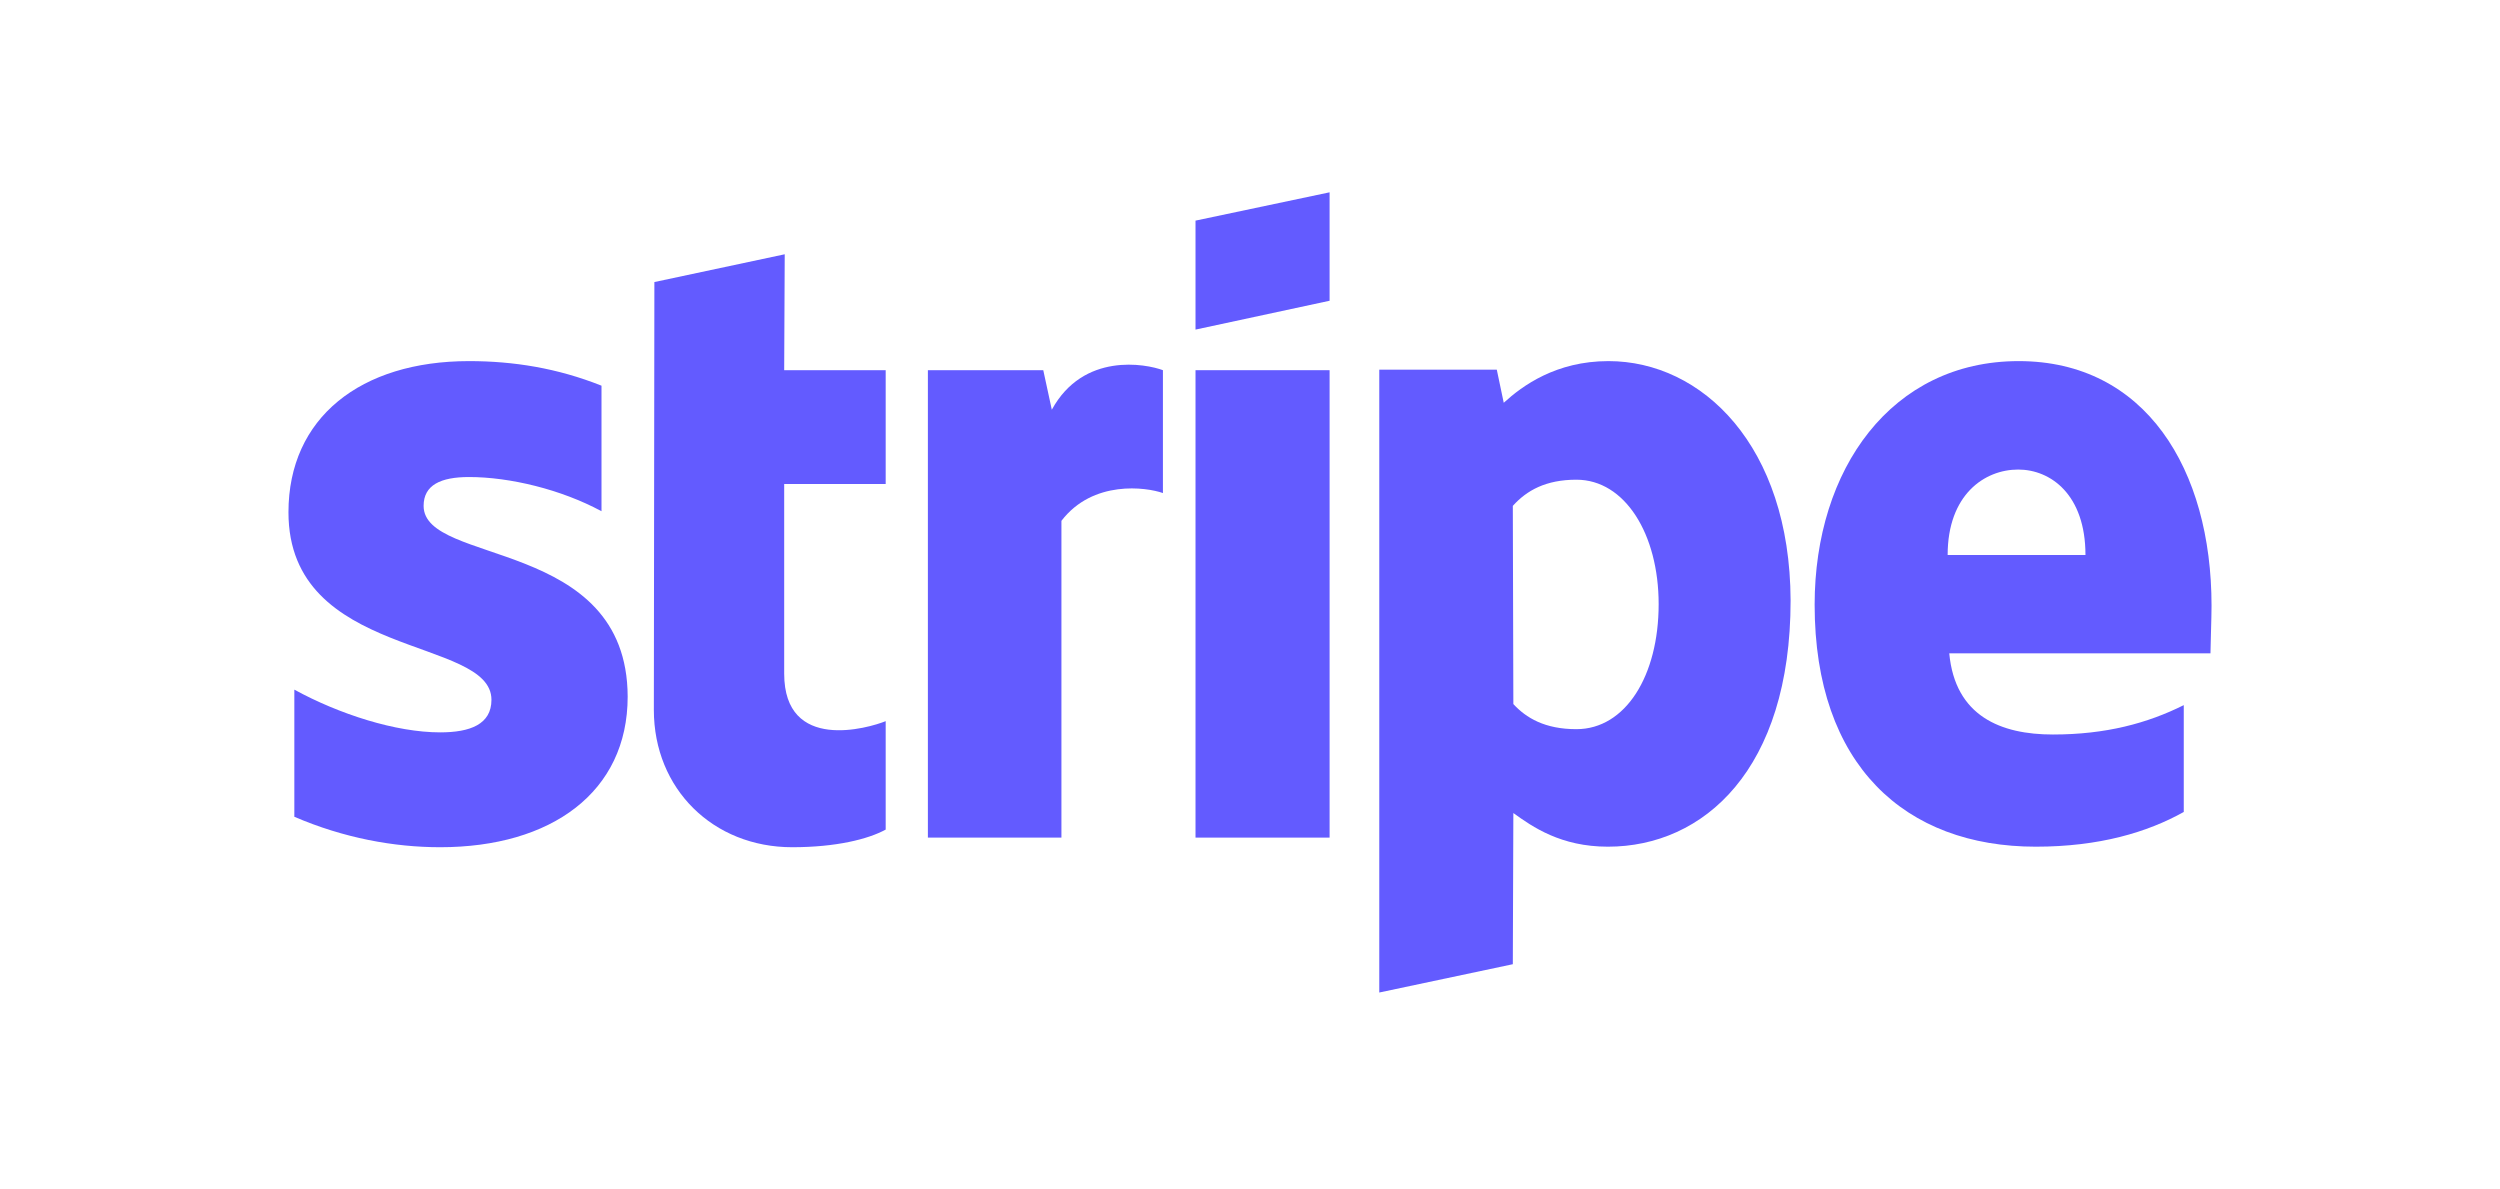
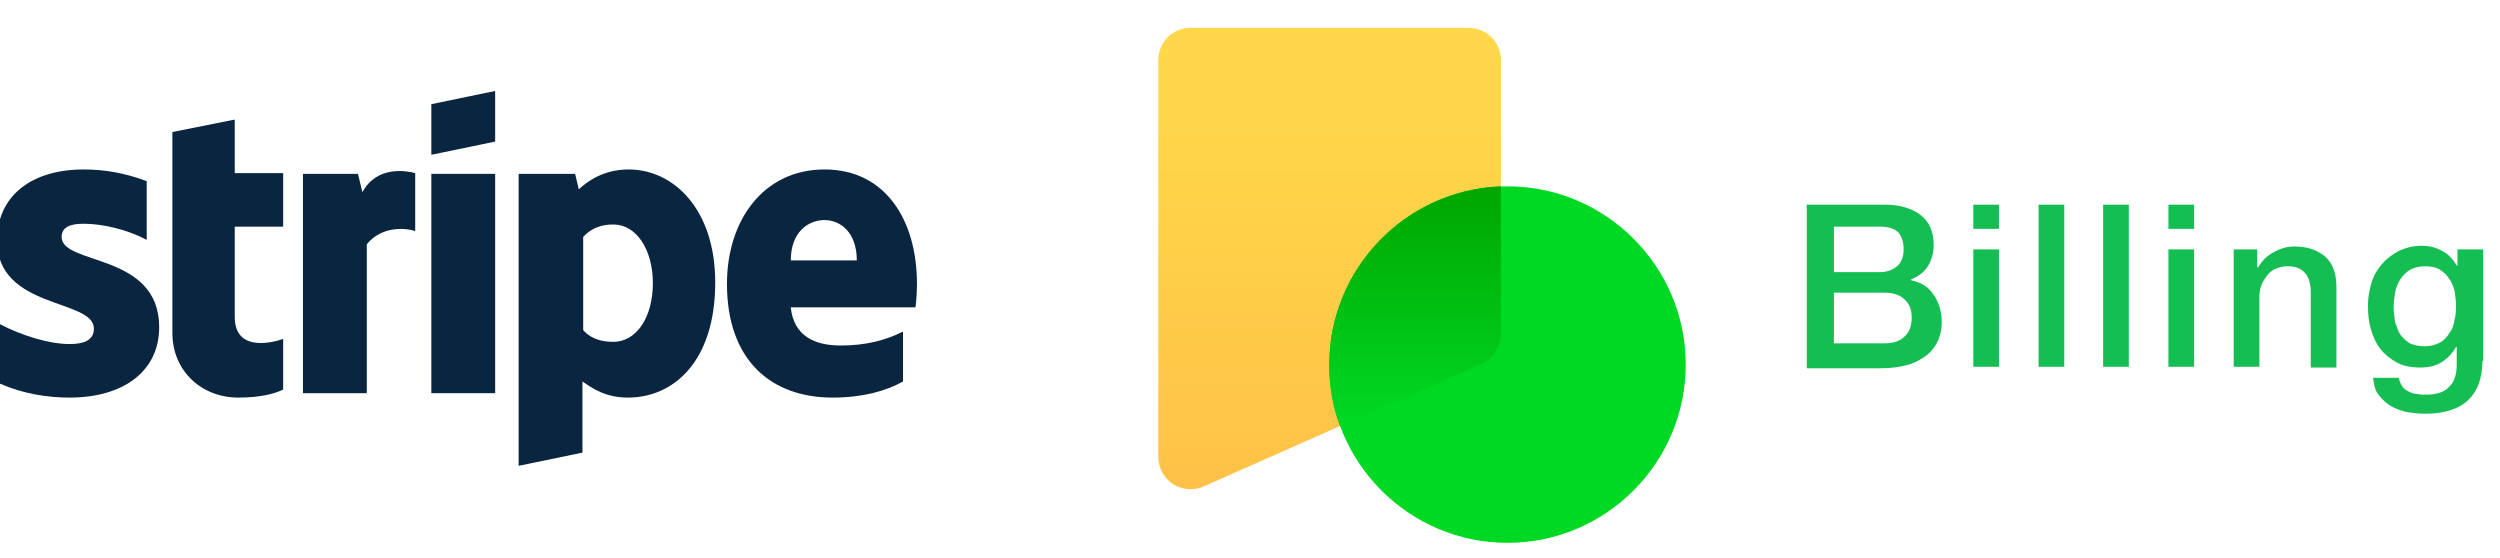
- <svg xmlns="http://www.w3.org/2000/svg" version="1.1" id="Layer_1" x="0px" y="0px" viewBox="0 0 468 222.5" style="enable-background:new 0 0 468 222.5;" xml:space="preserve">
+ <svg xmlns="http://www.w3.org/2000/svg" version="1.1" id="Layer_1" x="0px" y="0px" viewBox="0 0 340.8 76" style="enable-background:new 0 0 340.8 76;" xml:space="preserve">
  <style type="text/css">
- 	.st0{fill-rule:evenodd;clip-rule:evenodd;fill:#635BFF;}
+ 	.st0{fill-rule:evenodd;clip-rule:evenodd;fill:#0A2540;}
+ 	.st1{fill:#0A2540;}
+ 	.st2{fill:#15BE53;}
+ 	.st3{fill:url(#SVGID_1_);}
+ 	.st4{fill:#00D924;}
+ 	.st5{fill:url(#SVGID_2_);}
</style>
-   <g>
-     <path class="st0" d="M414,113.4c0-25.6-12.4-45.8-36.1-45.8c-23.8,0-38.2,20.2-38.2,45.6c0,30.1,17,45.3,41.4,45.3   c11.9,0,20.9-2.7,27.7-6.5v-20c-6.8,3.4-14.6,5.5-24.5,5.5c-9.7,0-18.3-3.4-19.4-15.2h48.9C413.8,121,414,115.8,414,113.4z    M364.6,103.9c0-11.3,6.9-16,13.2-16c6.1,0,12.6,4.7,12.6,16H364.6z" />
-     <path class="st0" d="M301.1,67.6c-9.8,0-16.1,4.6-19.6,7.8l-1.3-6.2h-22v116.6l25-5.3l0.1-28.3c3.6,2.6,8.9,6.3,17.7,6.3   c17.9,0,34.2-14.4,34.2-46.1C335.1,83.4,318.6,67.6,301.1,67.6z M295.1,136.5c-5.9,0-9.4-2.1-11.8-4.7l-0.1-37.1   c2.6-2.9,6.2-4.9,11.9-4.9c9.1,0,15.4,10.2,15.4,23.3C310.5,126.5,304.3,136.5,295.1,136.5z" />
-     <polygon class="st0" points="223.8,61.7 248.9,56.3 248.9,36 223.8,41.3  " />
-     <rect x="223.8" y="69.3" class="st0" width="25.1" height="87.5" />
-     <path class="st0" d="M196.9,76.7l-1.6-7.4h-21.6v87.5h25V97.5c5.9-7.7,15.9-6.3,19-5.2v-23C214.5,68.1,202.8,65.9,196.9,76.7z" />
-     <path class="st0" d="M146.9,47.6l-24.4,5.2l-0.1,80.1c0,14.8,11.1,25.7,25.9,25.7c8.2,0,14.2-1.5,17.5-3.3V135   c-3.2,1.3-19,5.9-19-8.9V90.6h19V69.3h-19L146.9,47.6z" />
-     <path class="st0" d="M79.3,94.7c0-3.9,3.2-5.4,8.5-5.4c7.6,0,17.2,2.3,24.8,6.4V72.2c-8.3-3.3-16.5-4.6-24.8-4.6   C67.5,67.6,54,78.2,54,95.9c0,27.6,38,23.2,38,35.1c0,4.6-4,6.1-9.6,6.1c-8.3,0-18.9-3.4-27.3-8v23.8c9.3,4,18.7,5.7,27.3,5.7   c20.8,0,35.1-10.3,35.1-28.2C117.4,100.6,79.3,105.9,79.3,94.7z" />
-   </g>
+   <path class="st0" d="M125,38.7c0-8.7-4.3-15.6-12.6-15.6c-8.3,0-13.3,6.9-13.3,15.6c0,10.3,5.9,15.5,14.4,15.5  c4.1,0,7.3-0.9,9.6-2.2v-6.8c-2.4,1.2-5.1,1.9-8.5,1.9c-3.4,0-6.4-1.2-6.8-5.2h17C124.9,41.3,125,39.6,125,38.7z M107.8,35.5  c0-3.9,2.4-5.5,4.6-5.5c2.1,0,4.4,1.6,4.4,5.5H107.8z" />
+   <path class="st0" d="M85.7,23.1c-3.4,0-5.6,1.6-6.8,2.7l-0.5-2.1h-7.7v39.8l8.7-1.8l0-9.7c1.3,0.9,3.1,2.2,6.2,2.2  c6.2,0,11.9-4.9,11.9-15.7C97.5,28.5,91.8,23.1,85.7,23.1z M83.6,46.6c-2.1,0-3.3-0.7-4.1-1.6l0-12.7c0.9-1,2.2-1.7,4.1-1.7  c3.2,0,5.4,3.5,5.4,8C89,43.2,86.8,46.6,83.6,46.6z" />
+   <path class="st0" d="M58.8,21.1l8.7-1.8v-6.9l-8.7,1.8V21.1z" />
+   <path class="st1" d="M67.5,23.7h-8.7v29.9h8.7V23.7z" />
+   <path class="st0" d="M49.4,26.2l-0.6-2.5h-7.5v29.9H50V33.3c2.1-2.6,5.5-2.2,6.6-1.8v-7.9C55.5,23.3,51.4,22.5,49.4,26.2z" />
+   <path class="st0" d="M32,16.3L23.5,18l0,27.4c0,5.1,3.9,8.8,9,8.8c2.9,0,4.9-0.5,6.1-1.1v-6.9c-1.1,0.4-6.6,2-6.6-3V30.9h6.6v-7.3  h-6.6L32,16.3z" />
+   <path class="st0" d="M8.4,32.3c0-1.3,1.1-1.8,3-1.8c2.6,0,6,0.8,8.6,2.2v-8c-2.9-1.1-5.7-1.6-8.6-1.6c-7.1,0-11.8,3.6-11.8,9.7  c0,9.4,13.2,7.9,13.2,12c0,1.6-1.4,2.1-3.3,2.1c-2.9,0-6.6-1.2-9.5-2.7v8.1c3.2,1.4,6.5,1.9,9.5,1.9c7.2,0,12.2-3.5,12.2-9.6  C21.7,34.4,8.4,36.2,8.4,32.3z" />
+   <path class="st2" d="M250,37.1h6.3c0.9,0,1.7-0.3,2.3-0.8c0.6-0.5,0.9-1.3,0.9-2.3c0-1.1-0.3-1.9-0.8-2.4c-0.6-0.5-1.4-0.7-2.4-0.7  H250V37.1z M246.2,27.9h10.8c2,0,3.6,0.5,4.8,1.4s1.8,2.3,1.8,4.1c0,1.1-0.3,2.1-0.8,2.9c-0.5,0.8-1.3,1.4-2.3,1.8v0.1  c1.4,0.3,2.4,0.9,3.1,2c0.7,1,1.1,2.2,1.1,3.8c0,0.9-0.2,1.7-0.5,2.4c-0.3,0.7-0.8,1.4-1.5,2c-0.7,0.5-1.5,1-2.5,1.3  c-1,0.3-2.3,0.5-3.7,0.5h-10.2V27.9z M250,46.8h6.9c1.2,0,2.1-0.3,2.7-0.9c0.7-0.6,1-1.5,1-2.6c0-1.1-0.3-1.9-1-2.5  c-0.6-0.6-1.5-0.9-2.7-0.9H250V46.8z M269,27.9h3.5v3.3H269V27.9z M269,34h3.5v16H269V34z M277.9,27.9h3.5V50h-3.5V27.9z   M286.7,27.9h3.5V50h-3.5V27.9z M295.6,27.9h3.5v3.3h-3.5V27.9z M295.6,34h3.5v16h-3.5V34z M304.4,34h3.3v2.4l0.1,0.1  c0.5-0.9,1.2-1.6,2.1-2.1c0.9-0.5,1.8-0.8,2.9-0.8c1.8,0,3.1,0.5,4.2,1.4c1,0.9,1.5,2.3,1.5,4.1v11h-3.5V39.9c0-1.3-0.3-2.2-0.8-2.7  c-0.5-0.6-1.3-0.9-2.3-0.9c-0.6,0-1.1,0.1-1.6,0.3c-0.5,0.2-0.9,0.5-1.2,0.9c-0.3,0.4-0.6,0.8-0.8,1.3s-0.3,1.1-0.3,1.6V50h-3.5V34z   M338.4,49.2c0,2.4-0.7,4.2-2,5.4c-1.3,1.2-3.3,1.8-5.8,1.8c-0.8,0-1.6-0.1-2.4-0.2c-0.8-0.2-1.5-0.4-2.2-0.8  c-0.7-0.4-1.2-0.9-1.7-1.5c-0.5-0.6-0.7-1.4-0.8-2.4h3.5c0.1,0.5,0.3,0.9,0.5,1.2c0.2,0.3,0.5,0.5,0.9,0.7c0.4,0.2,0.7,0.3,1.1,0.3  c0.4,0.1,0.8,0.1,1.3,0.1c1.4,0,2.5-0.4,3.1-1.1c0.7-0.7,1-1.7,1-3v-2.4h-0.1c-0.5,0.9-1.2,1.6-2,2.1c-0.8,0.5-1.8,0.7-2.8,0.7  c-1.3,0-2.4-0.2-3.3-0.7c-0.9-0.5-1.6-1.1-2.2-1.8c-0.6-0.8-1-1.7-1.3-2.7c-0.3-1-0.4-2.1-0.4-3.3c0-1.1,0.2-2.1,0.5-3.1  c0.3-1,0.8-1.8,1.4-2.5c0.6-0.7,1.4-1.3,2.3-1.8c0.9-0.4,1.9-0.7,3.1-0.7c1,0,1.9,0.2,2.8,0.7c0.8,0.4,1.5,1.1,2,2h0.1V34h3.5V49.2z   M330.6,47.2c0.8,0,1.4-0.2,2-0.5c0.6-0.3,1-0.8,1.3-1.3c0.4-0.5,0.6-1.1,0.7-1.8c0.2-0.7,0.2-1.4,0.2-2s-0.1-1.3-0.2-2  c-0.2-0.6-0.4-1.2-0.8-1.7c-0.3-0.5-0.8-0.9-1.3-1.2c-0.5-0.3-1.2-0.4-2-0.4c-0.8,0-1.4,0.2-2,0.5c-0.5,0.3-1,0.8-1.3,1.3  c-0.3,0.5-0.6,1.1-0.7,1.8c-0.1,0.7-0.2,1.3-0.2,2s0.1,1.3,0.2,2c0.2,0.6,0.4,1.2,0.7,1.7c0.4,0.5,0.8,0.9,1.3,1.2  C329.2,47.1,329.8,47.2,330.6,47.2z" />
+   <linearGradient id="SVGID_1_" gradientUnits="userSpaceOnUse" x1="181.208" y1="62.764" x2="181.211" y2="11.143" gradientTransform="matrix(1 0 0 -1 0 78)">
+     <stop offset="0" style="stop-color:#FFD748" />
+     <stop offset="1" style="stop-color:#FFC148" />
+   </linearGradient>
+   <path class="st3" d="M204.6,8.2c0-2.5-2-4.4-4.4-4.4h-37.9c-2.5,0-4.4,2-4.4,4.4v54.1c0,1.5,0.8,2.9,2,3.7c1.3,0.8,2.9,0.9,4.2,0.3  l18.3-8.1l19.6-8.7c1.6-0.7,2.6-2.3,2.6-4.1V24.1V8.2z" />
+   <path class="st4" d="M205.5,74c13.4,0,24.3-10.9,24.3-24.3s-10.9-24.3-24.3-24.3c-13.4,0-24.3,10.9-24.3,24.3S192.1,74,205.5,74z" />
+   <linearGradient id="SVGID_2_" gradientUnits="userSpaceOnUse" x1="192.91" y1="52.584" x2="192.909" y2="19.862" gradientTransform="matrix(1 0 0 -1 0 78)">
+     <stop offset="0" style="stop-color:#00A600" />
+     <stop offset="1" style="stop-color:#00D924" />
+   </linearGradient>
+   <path class="st5" d="M204.6,25.4v20.1c0,1.8-1,3.3-2.6,4.1l-19.3,8.6c-1-2.6-1.5-5.5-1.5-8.4C181.2,36.6,191.6,25.9,204.6,25.4z" />
</svg>
